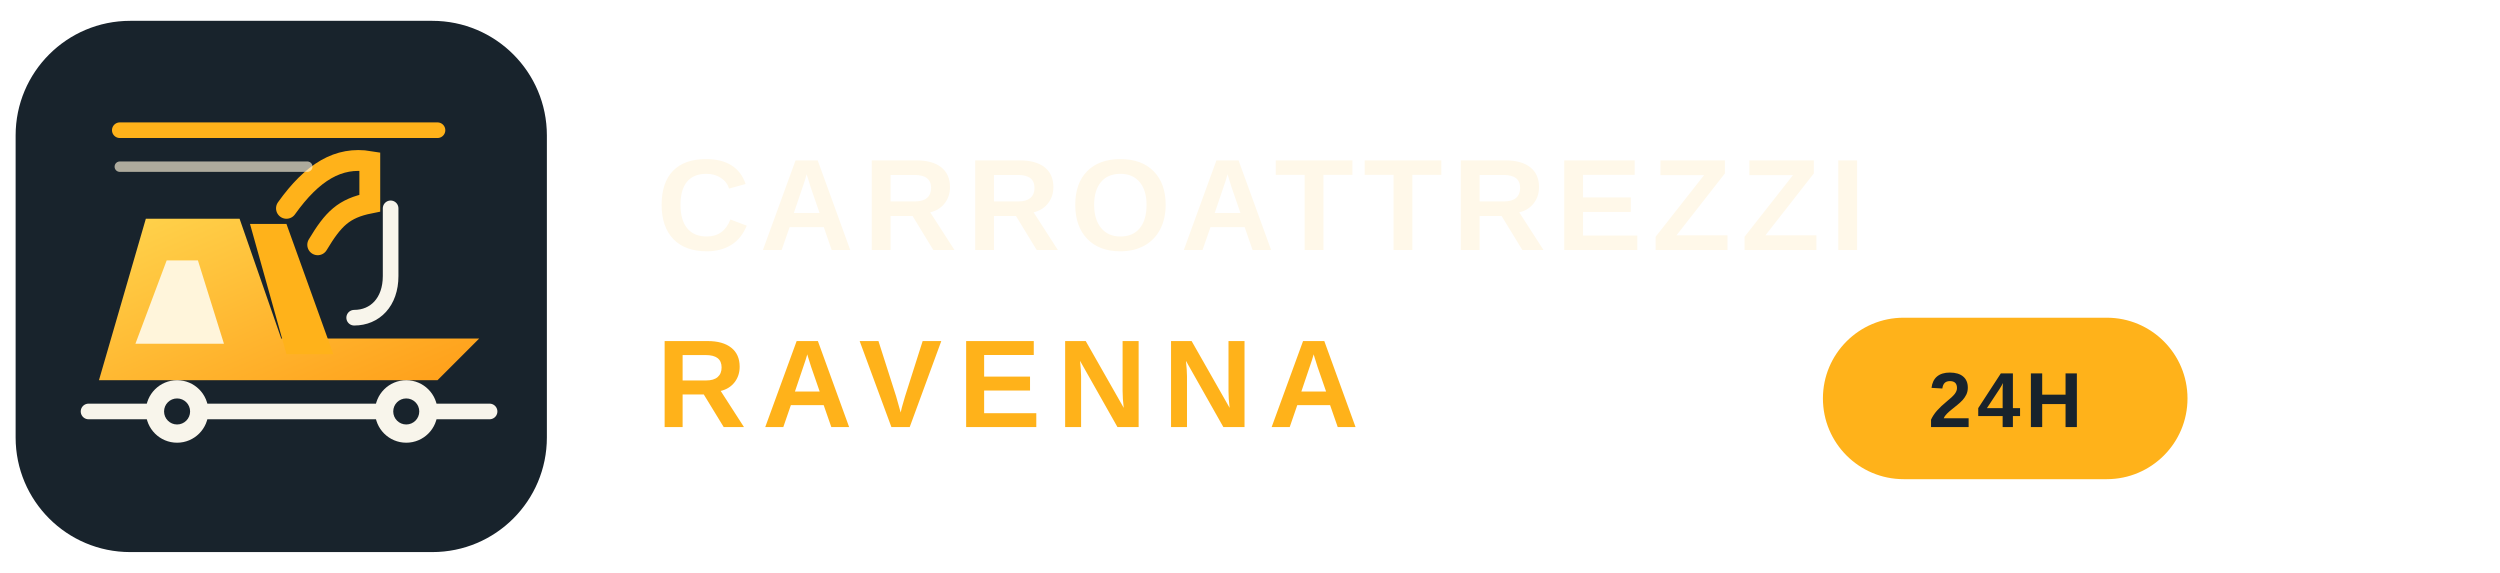
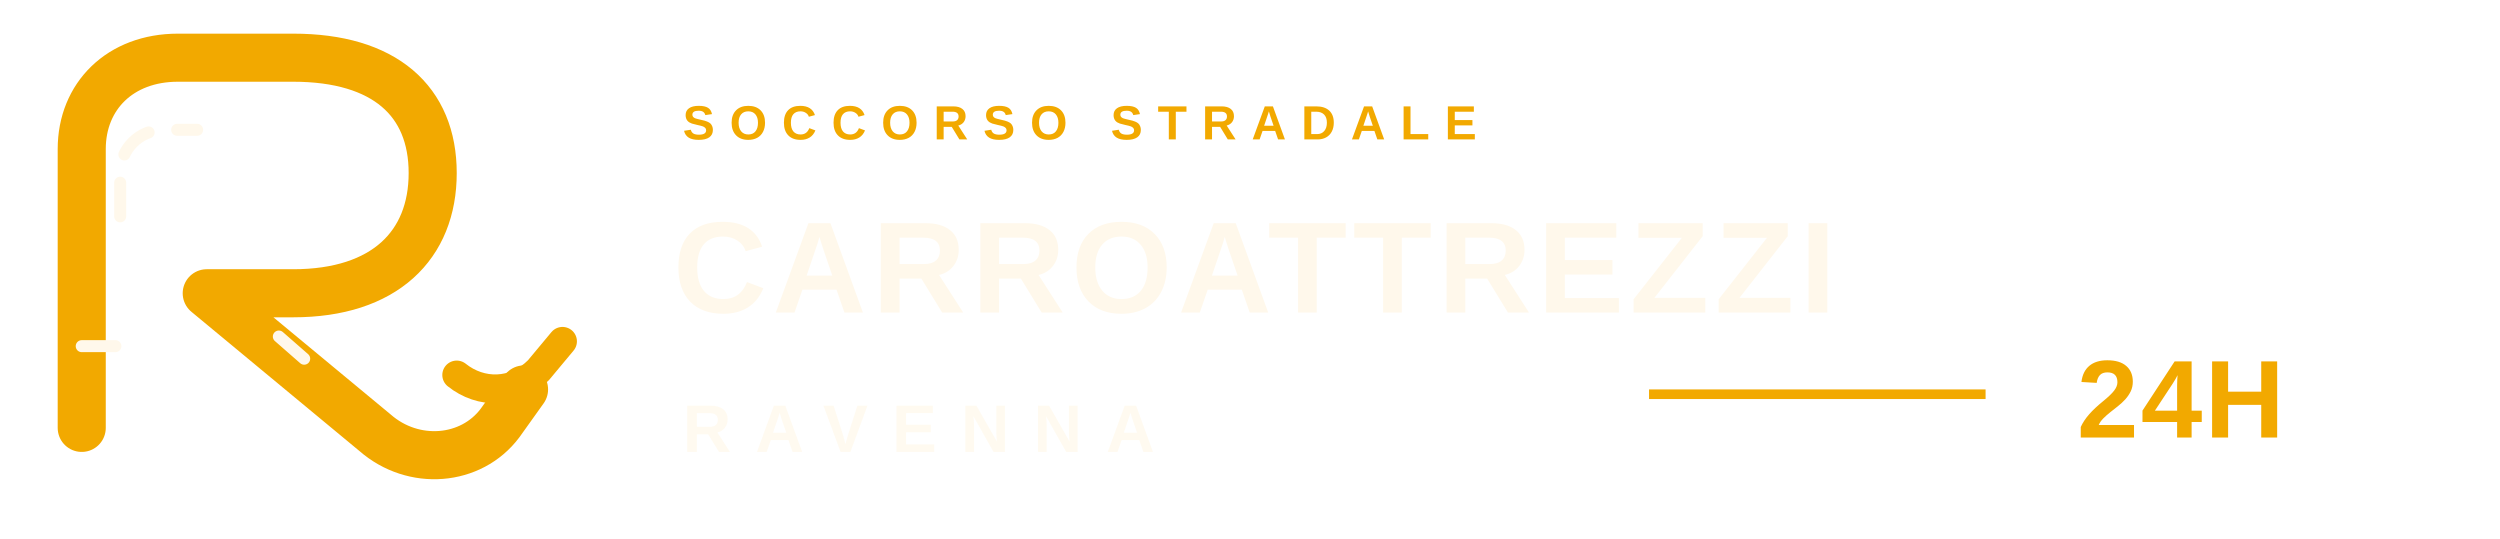
- <svg xmlns="http://www.w3.org/2000/svg" viewBox="0 0 480 110" role="img" aria-labelledby="title desc">
-   <defs>
-     <linearGradient id="amber" x1="0" x2="1" y1="0" y2="1">
-       <stop stop-color="#ffd44d" />
-       <stop offset="1" stop-color="#ff9e18" />
-     </linearGradient>
-   </defs>
-   <rect x="3" y="4" width="102" height="102" rx="22" fill="#18232c" />
-   <path d="M19 73h65l8-8H54l-8-23H28l-9 31Z" fill="url(#amber)" />
-   <path d="M26 66h17l-5-16h-6l-6 16Z" fill="#fff5db" />
-   <path d="M48 43h7l9 25h-9l-7-25Z" fill="#ffb21a" />
-   <path d="M55 40c5-7 10-10 16-9v8c-5 1-7 3-10 8" fill="none" stroke="#ffb21a" stroke-width="4" stroke-linecap="round" />
-   <path d="M75 40v13c0 5-3 8-7 8" fill="none" stroke="#f8f5eb" stroke-width="3" stroke-linecap="round" />
-   <path d="M17 79h77" stroke="#f8f5eb" stroke-width="3" stroke-linecap="round" />
-   <circle cx="34" cy="79" r="6" fill="#f8f5eb" />
-   <circle cx="78" cy="79" r="6" fill="#f8f5eb" />
-   <circle cx="34" cy="79" r="2.5" fill="#18232c" />
-   <circle cx="78" cy="79" r="2.5" fill="#18232c" />
-   <path d="M23 25h61" stroke="#ffb21a" stroke-width="3" stroke-linecap="round" />
-   <path d="M23 32h36" stroke="#fff5db" stroke-opacity=".65" stroke-width="2" stroke-linecap="round" />
-   <text x="126" y="48" fill="#fff8e9" font-family="Arial,sans-serif" font-size="25" font-weight="900" letter-spacing="1.8">CARROATTREZZI</text>
-   <text x="126" y="82" fill="#ffb21a" font-family="Arial,sans-serif" font-size="24" font-weight="900" letter-spacing="3">RAVENNA</text>
-   <rect x="350" y="61" width="70" height="31" rx="15.5" fill="#ffb21a" />
-   <text x="385" y="82" text-anchor="middle" fill="#18232c" font-family="Arial,sans-serif" font-size="15" font-weight="900" letter-spacing="1">24H</text>
+ <svg xmlns="http://www.w3.org/2000/svg" viewBox="0 0 520 112" role="img" aria-labelledby="title desc">
+   <g fill="none" stroke-linecap="round" stroke-linejoin="round">
+     <path d="M17 89V31c0-11 8-19 20-19h24c19 0 29 9 29 24S80 61 61 61H43l35 29c8 7 20 6 26-2l5-7" stroke="#F2A900" stroke-width="10" />
+     <path d="M17 72h8m0-27v-9c0-5 4-9 9-9h7m17 43 8 7" stroke="#FFF8EB" stroke-width="2.5" stroke-dasharray="7 6" />
+     <path d="M95 78c5 4 12 4 17-1l5-6" stroke="#F2A900" stroke-width="6" />
+   </g>
+   <text x="142" y="29" fill="#F2A900" font-family="Arial,sans-serif" font-size="10" font-weight="700" letter-spacing="3.1">SOCCORSO STRADALE</text>
+   <text x="140" y="65" fill="#FFF8EB" font-family="Arial,sans-serif" font-size="27" font-weight="900" letter-spacing="1.2">CARROATTREZZI</text>
+   <text x="142" y="94" fill="#FFF8EB" fill-opacity=".78" font-family="Arial,sans-serif" font-size="14" font-weight="700" letter-spacing="5">RAVENNA</text>
+   <path d="M343 82h70" stroke="#F2A900" stroke-width="2" />
+   <text x="432" y="91" fill="#F2A900" font-family="Arial,sans-serif" font-size="23" font-weight="900" letter-spacing=".5">24H</text>
</svg>
